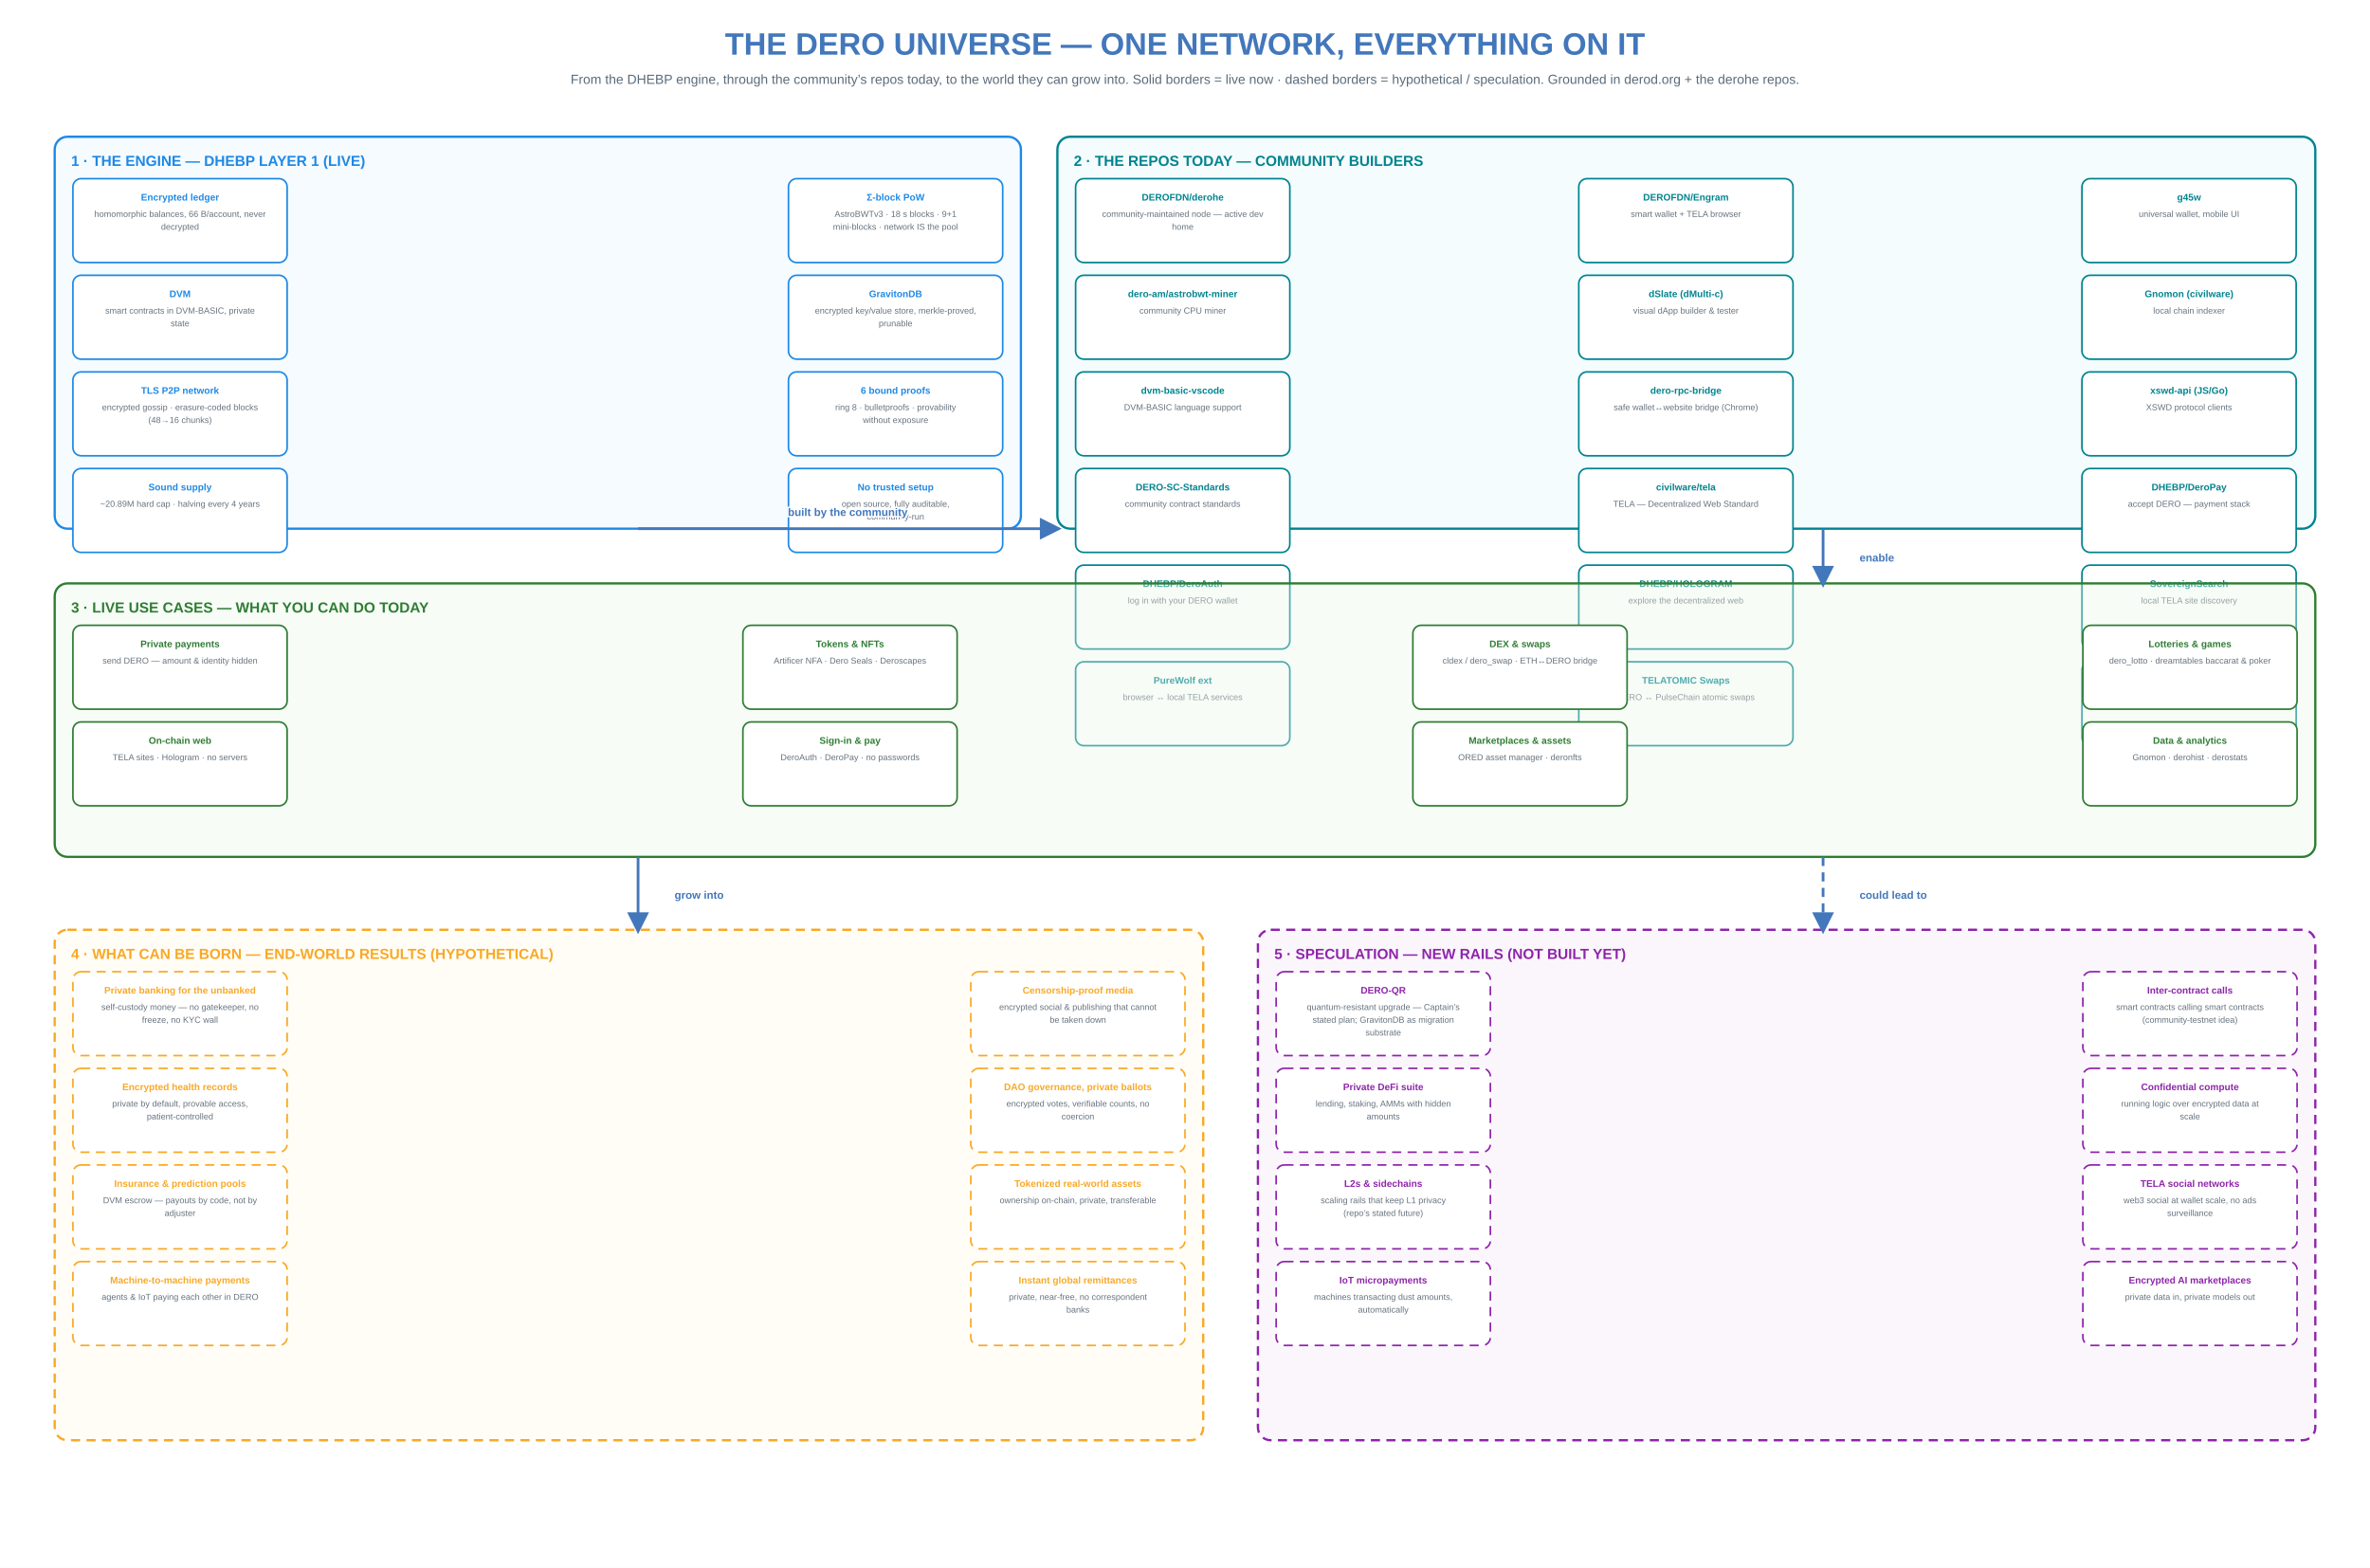
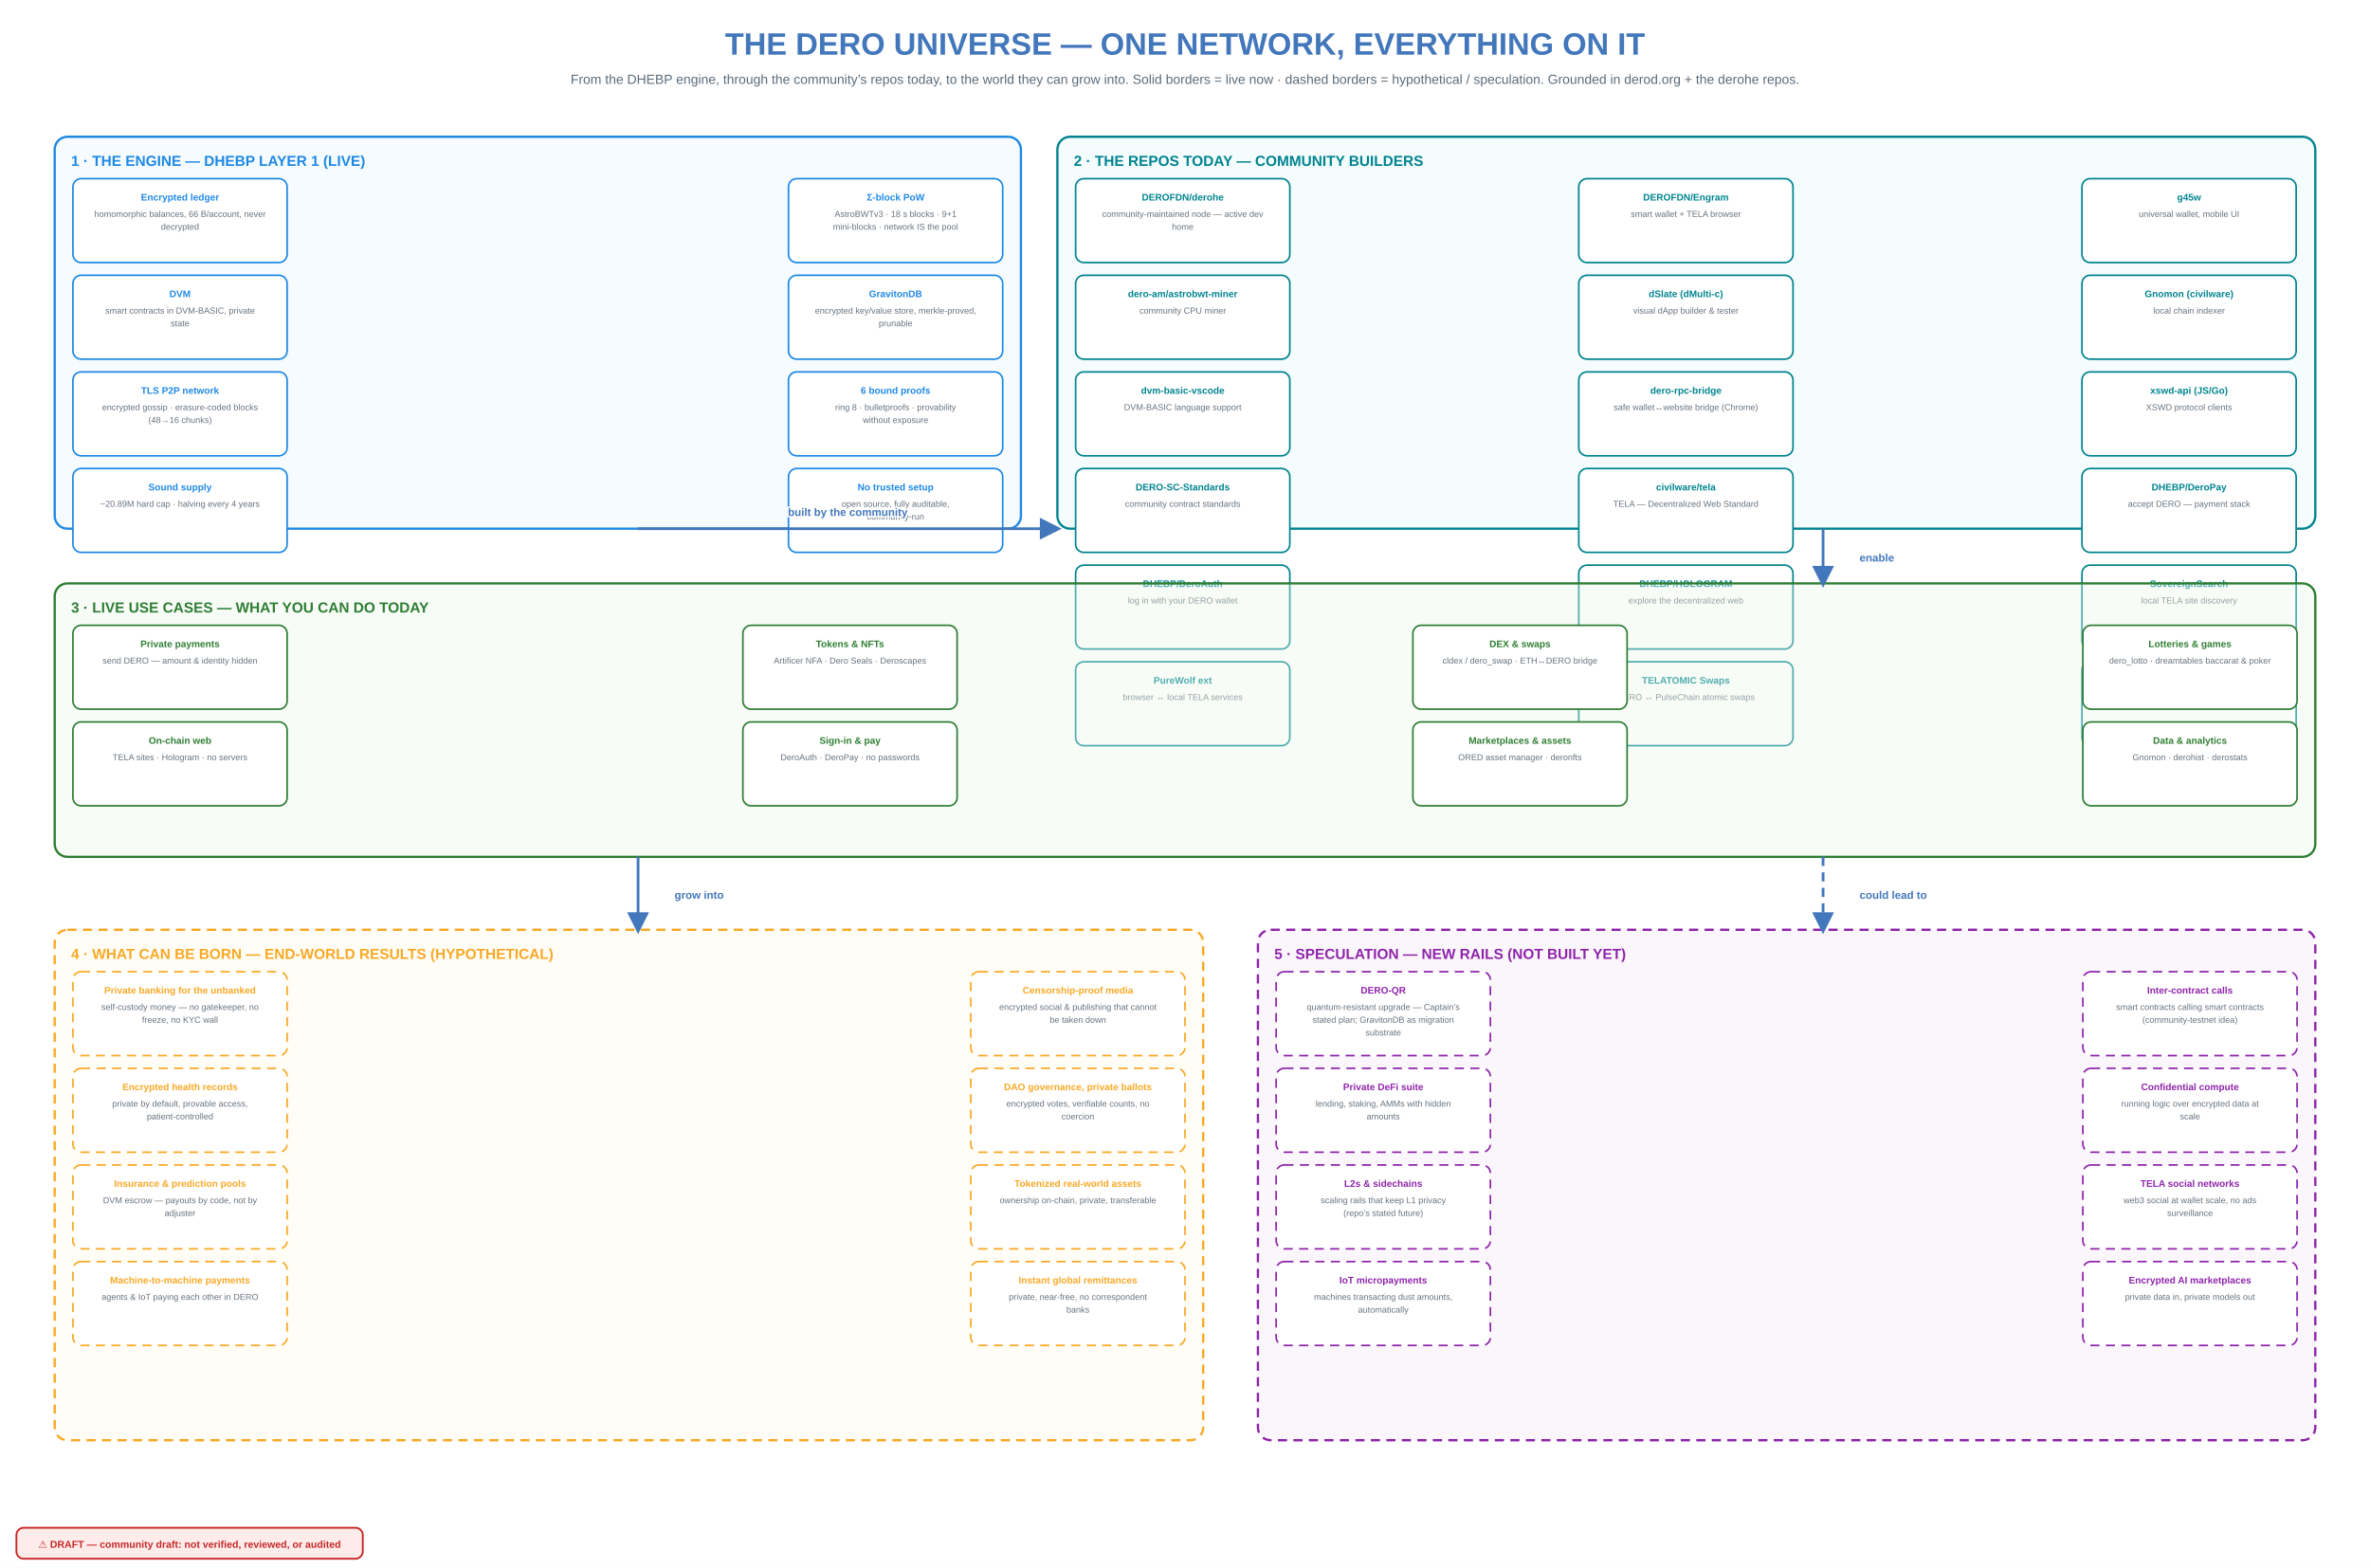
<svg xmlns="http://www.w3.org/2000/svg" width="2600" height="1720" viewBox="0 0 2600 1720" font-family="Segoe UI, Arial, sans-serif">
  <defs>
    <marker id="uar" viewBox="0 0 10 10" refX="8" refY="5" markerWidth="8" markerHeight="8" orient="auto-start-reverse">
      <path d="M0,0 L10,5 L0,10 z" fill="#4277BB" />
    </marker>
  </defs>
  <rect x="0" y="0" width="2600" height="1720" fill="#FFFFFF" />
  <text x="1300.0" y="60" text-anchor="middle" font-size="34" font-weight="700" fill="#4277BB">THE DERO UNIVERSE — ONE NETWORK, EVERYTHING ON IT</text>
  <text x="1300.0" y="92" text-anchor="middle" font-size="14.5" fill="#5A6B7A">From the DHEBP engine, through the community’s repos today, to the world they can grow into.  Solid borders = live now · dashed borders = hypothetical / speculation.  Grounded in derod.org + the derohe repos.</text>
  <rect x="60" y="150" width="1060" height="430" rx="14" fill="#E3F2FD" fill-opacity="0.35" stroke="#1E88E5" stroke-width="2.5" />
  <text x="78" y="182" font-size="16" font-weight="700" fill="#1E88E5">1 · THE ENGINE — DHEBP LAYER 1 (LIVE)</text>
  <rect x="80" y="196" width="235" height="92" rx="9" fill="#FFFFFF" stroke="#1E88E5" stroke-width="1.8" />
  <text x="197.5" y="220" text-anchor="middle" font-size="10.5" font-weight="700" fill="#1E88E5">Encrypted ledger</text>
  <text x="197.5" y="238" text-anchor="middle" font-size="9.5" fill="#66727E">homomorphic balances, 66 B/account, never</text>
  <text x="197.5" y="252" text-anchor="middle" font-size="9.5" fill="#66727E">decrypted</text>
  <rect x="865" y="196" width="235" height="92" rx="9" fill="#FFFFFF" stroke="#1E88E5" stroke-width="1.8" />
  <text x="982.5" y="220" text-anchor="middle" font-size="10.5" font-weight="700" fill="#1E88E5">Σ-block PoW</text>
  <text x="982.5" y="238" text-anchor="middle" font-size="9.5" fill="#66727E">AstroBWTv3 · 18 s blocks · 9+1</text>
  <text x="982.5" y="252" text-anchor="middle" font-size="9.5" fill="#66727E">mini-blocks · network IS the pool</text>
  <rect x="80" y="302" width="235" height="92" rx="9" fill="#FFFFFF" stroke="#1E88E5" stroke-width="1.8" />
  <text x="197.5" y="326" text-anchor="middle" font-size="10.5" font-weight="700" fill="#1E88E5">DVM</text>
  <text x="197.5" y="344" text-anchor="middle" font-size="9.5" fill="#66727E">smart contracts in DVM-BASIC, private</text>
  <text x="197.5" y="358" text-anchor="middle" font-size="9.5" fill="#66727E">state</text>
  <rect x="865" y="302" width="235" height="92" rx="9" fill="#FFFFFF" stroke="#1E88E5" stroke-width="1.8" />
  <text x="982.5" y="326" text-anchor="middle" font-size="10.5" font-weight="700" fill="#1E88E5">GravitonDB</text>
  <text x="982.5" y="344" text-anchor="middle" font-size="9.5" fill="#66727E">encrypted key/value store, merkle-proved,</text>
  <text x="982.5" y="358" text-anchor="middle" font-size="9.5" fill="#66727E">prunable</text>
  <rect x="80" y="408" width="235" height="92" rx="9" fill="#FFFFFF" stroke="#1E88E5" stroke-width="1.8" />
  <text x="197.5" y="432" text-anchor="middle" font-size="10.5" font-weight="700" fill="#1E88E5">TLS P2P network</text>
  <text x="197.5" y="450" text-anchor="middle" font-size="9.5" fill="#66727E">encrypted gossip · erasure-coded blocks</text>
  <text x="197.5" y="464" text-anchor="middle" font-size="9.5" fill="#66727E">(48→16 chunks)</text>
  <rect x="865" y="408" width="235" height="92" rx="9" fill="#FFFFFF" stroke="#1E88E5" stroke-width="1.8" />
  <text x="982.5" y="432" text-anchor="middle" font-size="10.5" font-weight="700" fill="#1E88E5">6 bound proofs</text>
  <text x="982.5" y="450" text-anchor="middle" font-size="9.5" fill="#66727E">ring 8 · bulletproofs · provability</text>
  <text x="982.5" y="464" text-anchor="middle" font-size="9.5" fill="#66727E">without exposure</text>
  <rect x="80" y="514" width="235" height="92" rx="9" fill="#FFFFFF" stroke="#1E88E5" stroke-width="1.8" />
  <text x="197.5" y="538" text-anchor="middle" font-size="10.5" font-weight="700" fill="#1E88E5">Sound supply</text>
  <text x="197.5" y="556" text-anchor="middle" font-size="9.5" fill="#66727E">~20.89M hard cap · halving every 4 years</text>
  <rect x="865" y="514" width="235" height="92" rx="9" fill="#FFFFFF" stroke="#1E88E5" stroke-width="1.8" />
  <text x="982.5" y="538" text-anchor="middle" font-size="10.5" font-weight="700" fill="#1E88E5">No trusted setup</text>
  <text x="982.5" y="556" text-anchor="middle" font-size="9.5" fill="#66727E">open source, fully auditable,</text>
  <text x="982.5" y="570" text-anchor="middle" font-size="9.5" fill="#66727E">community-run</text>
  <rect x="1160" y="150" width="1380" height="430" rx="14" fill="#E0F7FA" fill-opacity="0.35" stroke="#00838F" stroke-width="2.5" />
  <text x="1178" y="182" font-size="16" font-weight="700" fill="#00838F">2 · THE REPOS TODAY — COMMUNITY BUILDERS</text>
  <rect x="1180" y="196" width="235" height="92" rx="9" fill="#FFFFFF" stroke="#00838F" stroke-width="1.8" />
  <text x="1297.5" y="220" text-anchor="middle" font-size="10.5" font-weight="700" fill="#00838F">DEROFDN/derohe</text>
  <text x="1297.5" y="238" text-anchor="middle" font-size="9.5" fill="#66727E">community-maintained node — active dev</text>
  <text x="1297.5" y="252" text-anchor="middle" font-size="9.5" fill="#66727E">home</text>
  <rect x="1732" y="196" width="235" height="92" rx="9" fill="#FFFFFF" stroke="#00838F" stroke-width="1.8" />
  <text x="1849.5" y="220" text-anchor="middle" font-size="10.5" font-weight="700" fill="#00838F">DEROFDN/Engram</text>
  <text x="1849.5" y="238" text-anchor="middle" font-size="9.5" fill="#66727E">smart wallet + TELA browser</text>
  <rect x="2284" y="196" width="235" height="92" rx="9" fill="#FFFFFF" stroke="#00838F" stroke-width="1.8" />
  <text x="2401.5" y="220" text-anchor="middle" font-size="10.5" font-weight="700" fill="#00838F">g45w</text>
  <text x="2401.5" y="238" text-anchor="middle" font-size="9.5" fill="#66727E">universal wallet, mobile UI</text>
  <rect x="1180" y="302" width="235" height="92" rx="9" fill="#FFFFFF" stroke="#00838F" stroke-width="1.8" />
  <text x="1297.5" y="326" text-anchor="middle" font-size="10.5" font-weight="700" fill="#00838F">dero-am/astrobwt-miner</text>
  <text x="1297.5" y="344" text-anchor="middle" font-size="9.5" fill="#66727E">community CPU miner</text>
  <rect x="1732" y="302" width="235" height="92" rx="9" fill="#FFFFFF" stroke="#00838F" stroke-width="1.8" />
  <text x="1849.5" y="326" text-anchor="middle" font-size="10.5" font-weight="700" fill="#00838F">dSlate (dMulti-c)</text>
  <text x="1849.5" y="344" text-anchor="middle" font-size="9.5" fill="#66727E">visual dApp builder &amp; tester</text>
  <rect x="2284" y="302" width="235" height="92" rx="9" fill="#FFFFFF" stroke="#00838F" stroke-width="1.8" />
  <text x="2401.5" y="326" text-anchor="middle" font-size="10.5" font-weight="700" fill="#00838F">Gnomon (civilware)</text>
  <text x="2401.5" y="344" text-anchor="middle" font-size="9.5" fill="#66727E">local chain indexer</text>
  <rect x="1180" y="408" width="235" height="92" rx="9" fill="#FFFFFF" stroke="#00838F" stroke-width="1.8" />
  <text x="1297.5" y="432" text-anchor="middle" font-size="10.5" font-weight="700" fill="#00838F">dvm-basic-vscode</text>
  <text x="1297.5" y="450" text-anchor="middle" font-size="9.5" fill="#66727E">DVM-BASIC language support</text>
  <rect x="1732" y="408" width="235" height="92" rx="9" fill="#FFFFFF" stroke="#00838F" stroke-width="1.8" />
  <text x="1849.5" y="432" text-anchor="middle" font-size="10.5" font-weight="700" fill="#00838F">dero-rpc-bridge</text>
  <text x="1849.5" y="450" text-anchor="middle" font-size="9.5" fill="#66727E">safe wallet↔website bridge (Chrome)</text>
  <rect x="2284" y="408" width="235" height="92" rx="9" fill="#FFFFFF" stroke="#00838F" stroke-width="1.8" />
  <text x="2401.5" y="432" text-anchor="middle" font-size="10.5" font-weight="700" fill="#00838F">xswd-api (JS/Go)</text>
  <text x="2401.5" y="450" text-anchor="middle" font-size="9.5" fill="#66727E">XSWD protocol clients</text>
  <rect x="1180" y="514" width="235" height="92" rx="9" fill="#FFFFFF" stroke="#00838F" stroke-width="1.8" />
  <text x="1297.5" y="538" text-anchor="middle" font-size="10.5" font-weight="700" fill="#00838F">DERO-SC-Standards</text>
  <text x="1297.5" y="556" text-anchor="middle" font-size="9.5" fill="#66727E">community contract standards</text>
  <rect x="1732" y="514" width="235" height="92" rx="9" fill="#FFFFFF" stroke="#00838F" stroke-width="1.8" />
  <text x="1849.5" y="538" text-anchor="middle" font-size="10.5" font-weight="700" fill="#00838F">civilware/tela</text>
  <text x="1849.5" y="556" text-anchor="middle" font-size="9.5" fill="#66727E">TELA — Decentralized Web Standard</text>
  <rect x="2284" y="514" width="235" height="92" rx="9" fill="#FFFFFF" stroke="#00838F" stroke-width="1.8" />
  <text x="2401.5" y="538" text-anchor="middle" font-size="10.5" font-weight="700" fill="#00838F">DHEBP/DeroPay</text>
  <text x="2401.5" y="556" text-anchor="middle" font-size="9.5" fill="#66727E">accept DERO — payment stack</text>
  <rect x="1180" y="620" width="235" height="92" rx="9" fill="#FFFFFF" stroke="#00838F" stroke-width="1.8" />
  <text x="1297.5" y="644" text-anchor="middle" font-size="10.5" font-weight="700" fill="#00838F">DHEBP/DeroAuth</text>
  <text x="1297.5" y="662" text-anchor="middle" font-size="9.5" fill="#66727E">log in with your DERO wallet</text>
  <rect x="1732" y="620" width="235" height="92" rx="9" fill="#FFFFFF" stroke="#00838F" stroke-width="1.8" />
  <text x="1849.5" y="644" text-anchor="middle" font-size="10.5" font-weight="700" fill="#00838F">DHEBP/HOLOGRAM</text>
  <text x="1849.5" y="662" text-anchor="middle" font-size="9.5" fill="#66727E">explore the decentralized web</text>
  <rect x="2284" y="620" width="235" height="92" rx="9" fill="#FFFFFF" stroke="#00838F" stroke-width="1.8" />
  <text x="2401.5" y="644" text-anchor="middle" font-size="10.5" font-weight="700" fill="#00838F">SovereignSearch</text>
  <text x="2401.5" y="662" text-anchor="middle" font-size="9.5" fill="#66727E">local TELA site discovery</text>
  <rect x="1180" y="726" width="235" height="92" rx="9" fill="#FFFFFF" stroke="#00838F" stroke-width="1.8" />
  <text x="1297.5" y="750" text-anchor="middle" font-size="10.5" font-weight="700" fill="#00838F">PureWolf ext</text>
  <text x="1297.5" y="768" text-anchor="middle" font-size="9.5" fill="#66727E">browser ↔ local TELA services</text>
  <rect x="1732" y="726" width="235" height="92" rx="9" fill="#FFFFFF" stroke="#00838F" stroke-width="1.8" />
  <text x="1849.5" y="750" text-anchor="middle" font-size="10.5" font-weight="700" fill="#00838F">TELATOMIC Swaps</text>
  <text x="1849.5" y="768" text-anchor="middle" font-size="9.5" fill="#66727E">DERO ↔ PulseChain atomic swaps</text>
  <rect x="2284" y="726" width="235" height="92" rx="9" fill="#FFFFFF" stroke="#00838F" stroke-width="1.8" />
  <text x="2401.5" y="750" text-anchor="middle" font-size="10.5" font-weight="700" fill="#00838F">dReam-dApps/dReams</text>
  <text x="2401.5" y="768" text-anchor="middle" font-size="9.5" fill="#66727E">suite of on-chain services</text>
  <rect x="60" y="640" width="2480" height="300" rx="14" fill="#E8F5E9" fill-opacity="0.35" stroke="#2E7D32" stroke-width="2.5" />
  <text x="78" y="672" font-size="16" font-weight="700" fill="#2E7D32">3 · LIVE USE CASES — WHAT YOU CAN DO TODAY</text>
  <rect x="80" y="686" width="235" height="92" rx="9" fill="#FFFFFF" stroke="#2E7D32" stroke-width="1.8" />
  <text x="197.5" y="710" text-anchor="middle" font-size="10.5" font-weight="700" fill="#2E7D32">Private payments</text>
  <text x="197.5" y="728" text-anchor="middle" font-size="9.5" fill="#66727E">send DERO — amount &amp; identity hidden</text>
  <rect x="815" y="686" width="235" height="92" rx="9" fill="#FFFFFF" stroke="#2E7D32" stroke-width="1.8" />
  <text x="932.5" y="710" text-anchor="middle" font-size="10.5" font-weight="700" fill="#2E7D32">Tokens &amp; NFTs</text>
  <text x="932.5" y="728" text-anchor="middle" font-size="9.5" fill="#66727E">Artificer NFA · Dero Seals · Deroscapes</text>
  <rect x="1550" y="686" width="235" height="92" rx="9" fill="#FFFFFF" stroke="#2E7D32" stroke-width="1.8" />
  <text x="1667.5" y="710" text-anchor="middle" font-size="10.5" font-weight="700" fill="#2E7D32">DEX &amp; swaps</text>
  <text x="1667.5" y="728" text-anchor="middle" font-size="9.5" fill="#66727E">cldex / dero_swap · ETH↔DERO bridge</text>
  <rect x="2285" y="686" width="235" height="92" rx="9" fill="#FFFFFF" stroke="#2E7D32" stroke-width="1.8" />
  <text x="2402.5" y="710" text-anchor="middle" font-size="10.5" font-weight="700" fill="#2E7D32">Lotteries &amp; games</text>
  <text x="2402.5" y="728" text-anchor="middle" font-size="9.5" fill="#66727E">dero_lotto · dreamtables baccarat &amp; poker</text>
  <rect x="80" y="792" width="235" height="92" rx="9" fill="#FFFFFF" stroke="#2E7D32" stroke-width="1.8" />
  <text x="197.5" y="816" text-anchor="middle" font-size="10.5" font-weight="700" fill="#2E7D32">On-chain web</text>
  <text x="197.5" y="834" text-anchor="middle" font-size="9.5" fill="#66727E">TELA sites · Hologram · no servers</text>
  <rect x="815" y="792" width="235" height="92" rx="9" fill="#FFFFFF" stroke="#2E7D32" stroke-width="1.8" />
  <text x="932.5" y="816" text-anchor="middle" font-size="10.5" font-weight="700" fill="#2E7D32">Sign-in &amp; pay</text>
  <text x="932.5" y="834" text-anchor="middle" font-size="9.5" fill="#66727E">DeroAuth · DeroPay · no passwords</text>
  <rect x="1550" y="792" width="235" height="92" rx="9" fill="#FFFFFF" stroke="#2E7D32" stroke-width="1.8" />
  <text x="1667.5" y="816" text-anchor="middle" font-size="10.5" font-weight="700" fill="#2E7D32">Marketplaces &amp; assets</text>
  <text x="1667.5" y="834" text-anchor="middle" font-size="9.5" fill="#66727E">ORED asset manager · deronfts</text>
  <rect x="2285" y="792" width="235" height="92" rx="9" fill="#FFFFFF" stroke="#2E7D32" stroke-width="1.8" />
  <text x="2402.5" y="816" text-anchor="middle" font-size="10.5" font-weight="700" fill="#2E7D32">Data &amp; analytics</text>
  <text x="2402.5" y="834" text-anchor="middle" font-size="9.5" fill="#66727E">Gnomon · derohist · derostats</text>
  <rect x="60" y="1020" width="1260" height="560" rx="14" fill="#FFF8E1" fill-opacity="0.35" stroke="#F9A825" stroke-width="2.5" stroke-dasharray="10 7" />
  <text x="78" y="1052" font-size="16" font-weight="700" fill="#F9A825">4 · WHAT CAN BE BORN — END-WORLD RESULTS (HYPOTHETICAL)</text>
  <rect x="80" y="1066" width="235" height="92" rx="9" fill="#FFFFFF" stroke="#F9A825" stroke-width="1.8" stroke-dasharray="10 7" />
  <text x="197.5" y="1090" text-anchor="middle" font-size="10.5" font-weight="700" fill="#F9A825">Private banking for the unbanked</text>
  <text x="197.5" y="1108" text-anchor="middle" font-size="9.5" fill="#66727E">self-custody money — no gatekeeper, no</text>
  <text x="197.5" y="1122" text-anchor="middle" font-size="9.5" fill="#66727E">freeze, no KYC wall</text>
  <rect x="1065" y="1066" width="235" height="92" rx="9" fill="#FFFFFF" stroke="#F9A825" stroke-width="1.8" stroke-dasharray="10 7" />
  <text x="1182.5" y="1090" text-anchor="middle" font-size="10.5" font-weight="700" fill="#F9A825">Censorship-proof media</text>
  <text x="1182.5" y="1108" text-anchor="middle" font-size="9.5" fill="#66727E">encrypted social &amp; publishing that cannot</text>
  <text x="1182.5" y="1122" text-anchor="middle" font-size="9.5" fill="#66727E">be taken down</text>
  <rect x="80" y="1172" width="235" height="92" rx="9" fill="#FFFFFF" stroke="#F9A825" stroke-width="1.8" stroke-dasharray="10 7" />
  <text x="197.5" y="1196" text-anchor="middle" font-size="10.5" font-weight="700" fill="#F9A825">Encrypted health records</text>
  <text x="197.5" y="1214" text-anchor="middle" font-size="9.5" fill="#66727E">private by default, provable access,</text>
  <text x="197.5" y="1228" text-anchor="middle" font-size="9.5" fill="#66727E">patient-controlled</text>
  <rect x="1065" y="1172" width="235" height="92" rx="9" fill="#FFFFFF" stroke="#F9A825" stroke-width="1.8" stroke-dasharray="10 7" />
  <text x="1182.5" y="1196" text-anchor="middle" font-size="10.5" font-weight="700" fill="#F9A825">DAO governance, private ballots</text>
  <text x="1182.5" y="1214" text-anchor="middle" font-size="9.5" fill="#66727E">encrypted votes, verifiable counts, no</text>
  <text x="1182.5" y="1228" text-anchor="middle" font-size="9.5" fill="#66727E">coercion</text>
  <rect x="80" y="1278" width="235" height="92" rx="9" fill="#FFFFFF" stroke="#F9A825" stroke-width="1.8" stroke-dasharray="10 7" />
  <text x="197.5" y="1302" text-anchor="middle" font-size="10.5" font-weight="700" fill="#F9A825">Insurance &amp; prediction pools</text>
  <text x="197.5" y="1320" text-anchor="middle" font-size="9.5" fill="#66727E">DVM escrow — payouts by code, not by</text>
  <text x="197.5" y="1334" text-anchor="middle" font-size="9.5" fill="#66727E">adjuster</text>
  <rect x="1065" y="1278" width="235" height="92" rx="9" fill="#FFFFFF" stroke="#F9A825" stroke-width="1.8" stroke-dasharray="10 7" />
  <text x="1182.5" y="1302" text-anchor="middle" font-size="10.5" font-weight="700" fill="#F9A825">Tokenized real-world assets</text>
  <text x="1182.5" y="1320" text-anchor="middle" font-size="9.5" fill="#66727E">ownership on-chain, private, transferable</text>
  <rect x="80" y="1384" width="235" height="92" rx="9" fill="#FFFFFF" stroke="#F9A825" stroke-width="1.8" stroke-dasharray="10 7" />
  <text x="197.5" y="1408" text-anchor="middle" font-size="10.5" font-weight="700" fill="#F9A825">Machine-to-machine payments</text>
  <text x="197.5" y="1426" text-anchor="middle" font-size="9.5" fill="#66727E">agents &amp; IoT paying each other in DERO</text>
  <rect x="1065" y="1384" width="235" height="92" rx="9" fill="#FFFFFF" stroke="#F9A825" stroke-width="1.8" stroke-dasharray="10 7" />
  <text x="1182.5" y="1408" text-anchor="middle" font-size="10.5" font-weight="700" fill="#F9A825">Instant global remittances</text>
  <text x="1182.5" y="1426" text-anchor="middle" font-size="9.5" fill="#66727E">private, near-free, no correspondent</text>
  <text x="1182.5" y="1440" text-anchor="middle" font-size="9.5" fill="#66727E">banks</text>
  <rect x="1380" y="1020" width="1160" height="560" rx="14" fill="#F3E5F5" fill-opacity="0.35" stroke="#8E24AA" stroke-width="2.5" stroke-dasharray="10 7" />
  <text x="1398" y="1052" font-size="16" font-weight="700" fill="#8E24AA">5 · SPECULATION — NEW RAILS (NOT BUILT YET)</text>
  <rect x="1400" y="1066" width="235" height="92" rx="9" fill="#FFFFFF" stroke="#8E24AA" stroke-width="1.8" stroke-dasharray="10 7" />
  <text x="1517.5" y="1090" text-anchor="middle" font-size="10.5" font-weight="700" fill="#8E24AA">DERO-QR</text>
  <text x="1517.5" y="1108" text-anchor="middle" font-size="9.5" fill="#66727E">quantum-resistant upgrade — Captain’s</text>
  <text x="1517.5" y="1122" text-anchor="middle" font-size="9.5" fill="#66727E">stated plan; GravitonDB as migration</text>
  <text x="1517.5" y="1136" text-anchor="middle" font-size="9.5" fill="#66727E">substrate</text>
  <rect x="2285" y="1066" width="235" height="92" rx="9" fill="#FFFFFF" stroke="#8E24AA" stroke-width="1.8" stroke-dasharray="10 7" />
  <text x="2402.5" y="1090" text-anchor="middle" font-size="10.5" font-weight="700" fill="#8E24AA">Inter-contract calls</text>
  <text x="2402.5" y="1108" text-anchor="middle" font-size="9.5" fill="#66727E">smart contracts calling smart contracts</text>
  <text x="2402.5" y="1122" text-anchor="middle" font-size="9.5" fill="#66727E">(community-testnet idea)</text>
  <rect x="1400" y="1172" width="235" height="92" rx="9" fill="#FFFFFF" stroke="#8E24AA" stroke-width="1.8" stroke-dasharray="10 7" />
  <text x="1517.5" y="1196" text-anchor="middle" font-size="10.5" font-weight="700" fill="#8E24AA">Private DeFi suite</text>
  <text x="1517.5" y="1214" text-anchor="middle" font-size="9.5" fill="#66727E">lending, staking, AMMs with hidden</text>
  <text x="1517.5" y="1228" text-anchor="middle" font-size="9.5" fill="#66727E">amounts</text>
  <rect x="2285" y="1172" width="235" height="92" rx="9" fill="#FFFFFF" stroke="#8E24AA" stroke-width="1.8" stroke-dasharray="10 7" />
  <text x="2402.5" y="1196" text-anchor="middle" font-size="10.5" font-weight="700" fill="#8E24AA">Confidential compute</text>
  <text x="2402.5" y="1214" text-anchor="middle" font-size="9.5" fill="#66727E">running logic over encrypted data at</text>
  <text x="2402.5" y="1228" text-anchor="middle" font-size="9.5" fill="#66727E">scale</text>
  <rect x="1400" y="1278" width="235" height="92" rx="9" fill="#FFFFFF" stroke="#8E24AA" stroke-width="1.8" stroke-dasharray="10 7" />
  <text x="1517.5" y="1302" text-anchor="middle" font-size="10.5" font-weight="700" fill="#8E24AA">L2s &amp; sidechains</text>
  <text x="1517.5" y="1320" text-anchor="middle" font-size="9.5" fill="#66727E">scaling rails that keep L1 privacy</text>
  <text x="1517.5" y="1334" text-anchor="middle" font-size="9.5" fill="#66727E">(repo’s stated future)</text>
  <rect x="2285" y="1278" width="235" height="92" rx="9" fill="#FFFFFF" stroke="#8E24AA" stroke-width="1.8" stroke-dasharray="10 7" />
  <text x="2402.5" y="1302" text-anchor="middle" font-size="10.5" font-weight="700" fill="#8E24AA">TELA social networks</text>
  <text x="2402.5" y="1320" text-anchor="middle" font-size="9.5" fill="#66727E">web3 social at wallet scale, no ads</text>
  <text x="2402.5" y="1334" text-anchor="middle" font-size="9.5" fill="#66727E">surveillance</text>
  <rect x="1400" y="1384" width="235" height="92" rx="9" fill="#FFFFFF" stroke="#8E24AA" stroke-width="1.8" stroke-dasharray="10 7" />
  <text x="1517.5" y="1408" text-anchor="middle" font-size="10.5" font-weight="700" fill="#8E24AA">IoT micropayments</text>
  <text x="1517.5" y="1426" text-anchor="middle" font-size="9.5" fill="#66727E">machines transacting dust amounts,</text>
  <text x="1517.5" y="1440" text-anchor="middle" font-size="9.5" fill="#66727E">automatically</text>
  <rect x="2285" y="1384" width="235" height="92" rx="9" fill="#FFFFFF" stroke="#8E24AA" stroke-width="1.8" stroke-dasharray="10 7" />
  <text x="2402.5" y="1408" text-anchor="middle" font-size="10.5" font-weight="700" fill="#8E24AA">Encrypted AI marketplaces</text>
  <text x="2402.5" y="1426" text-anchor="middle" font-size="9.5" fill="#66727E">private data in, private models out</text>
  <line x1="700" y1="580" x2="1160" y2="580" stroke="#4277BB" stroke-width="3" marker-end="url(#uar)" />
  <text x="930" y="566" text-anchor="middle" font-size="12" font-weight="600" fill="#4277BB" stroke="#FFF" stroke-width="3" paint-order="stroke">built by the community</text>
  <line x1="2000" y1="580" x2="2000" y2="640" stroke="#4277BB" stroke-width="3" marker-end="url(#uar)" />
  <text x="2040" y="616" font-size="12" font-weight="600" fill="#4277BB" stroke="#FFF" stroke-width="3" paint-order="stroke">enable</text>
  <line x1="700" y1="940" x2="700" y2="1020" stroke="#4277BB" stroke-width="3" marker-end="url(#uar)" />
  <text x="740" y="986" font-size="12" font-weight="600" fill="#4277BB" stroke="#FFF" stroke-width="3" paint-order="stroke">grow into</text>
  <line x1="2000" y1="940" x2="2000" y2="1020" stroke="#4277BB" stroke-width="3" stroke-dasharray="10 7" marker-end="url(#uar)" />
  <text x="2040" y="986" font-size="12" font-weight="600" fill="#4277BB" stroke="#FFF" stroke-width="3" paint-order="stroke">could lead to</text>
+   <rect x="18" y="1676" width="380" height="34" rx="8" fill="#FDECEA" stroke="#C62828" stroke-width="2" />
+   <text x="208" y="1698" text-anchor="middle" font-size="11" font-weight="700" fill="#C62828">⚠️ DRAFT — community draft: not verified, reviewed, or audited</text>
</svg>
